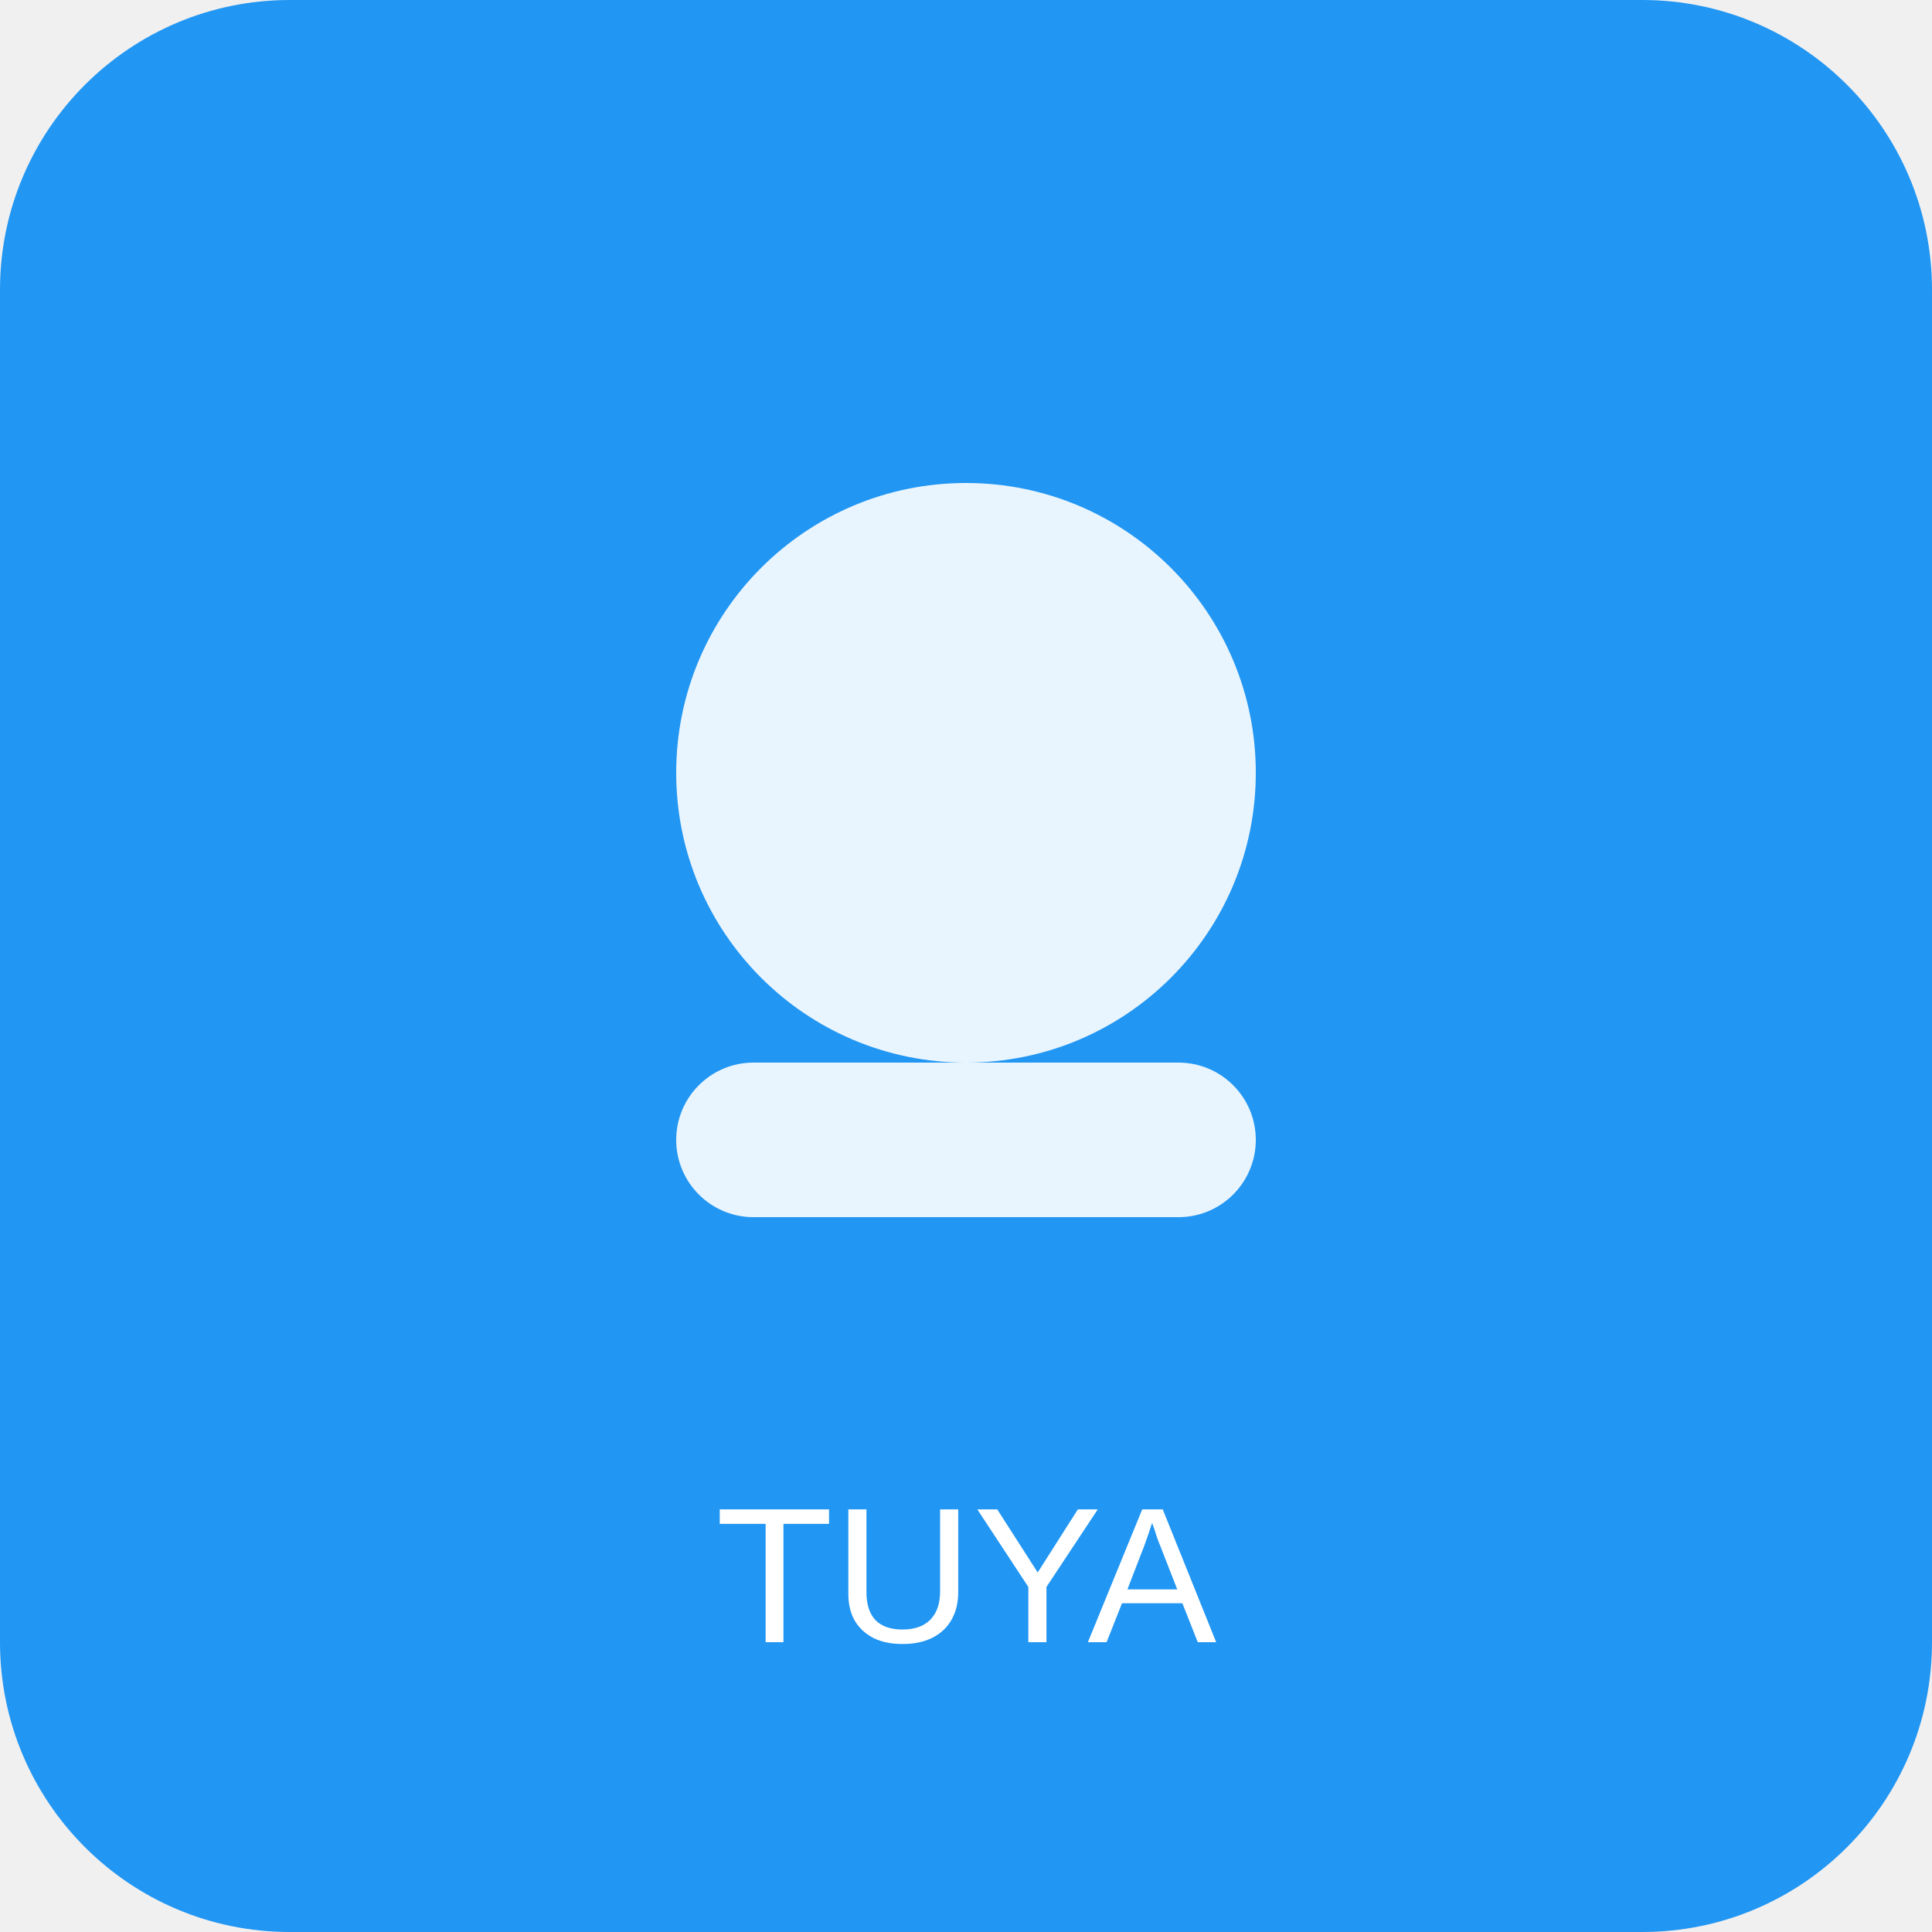
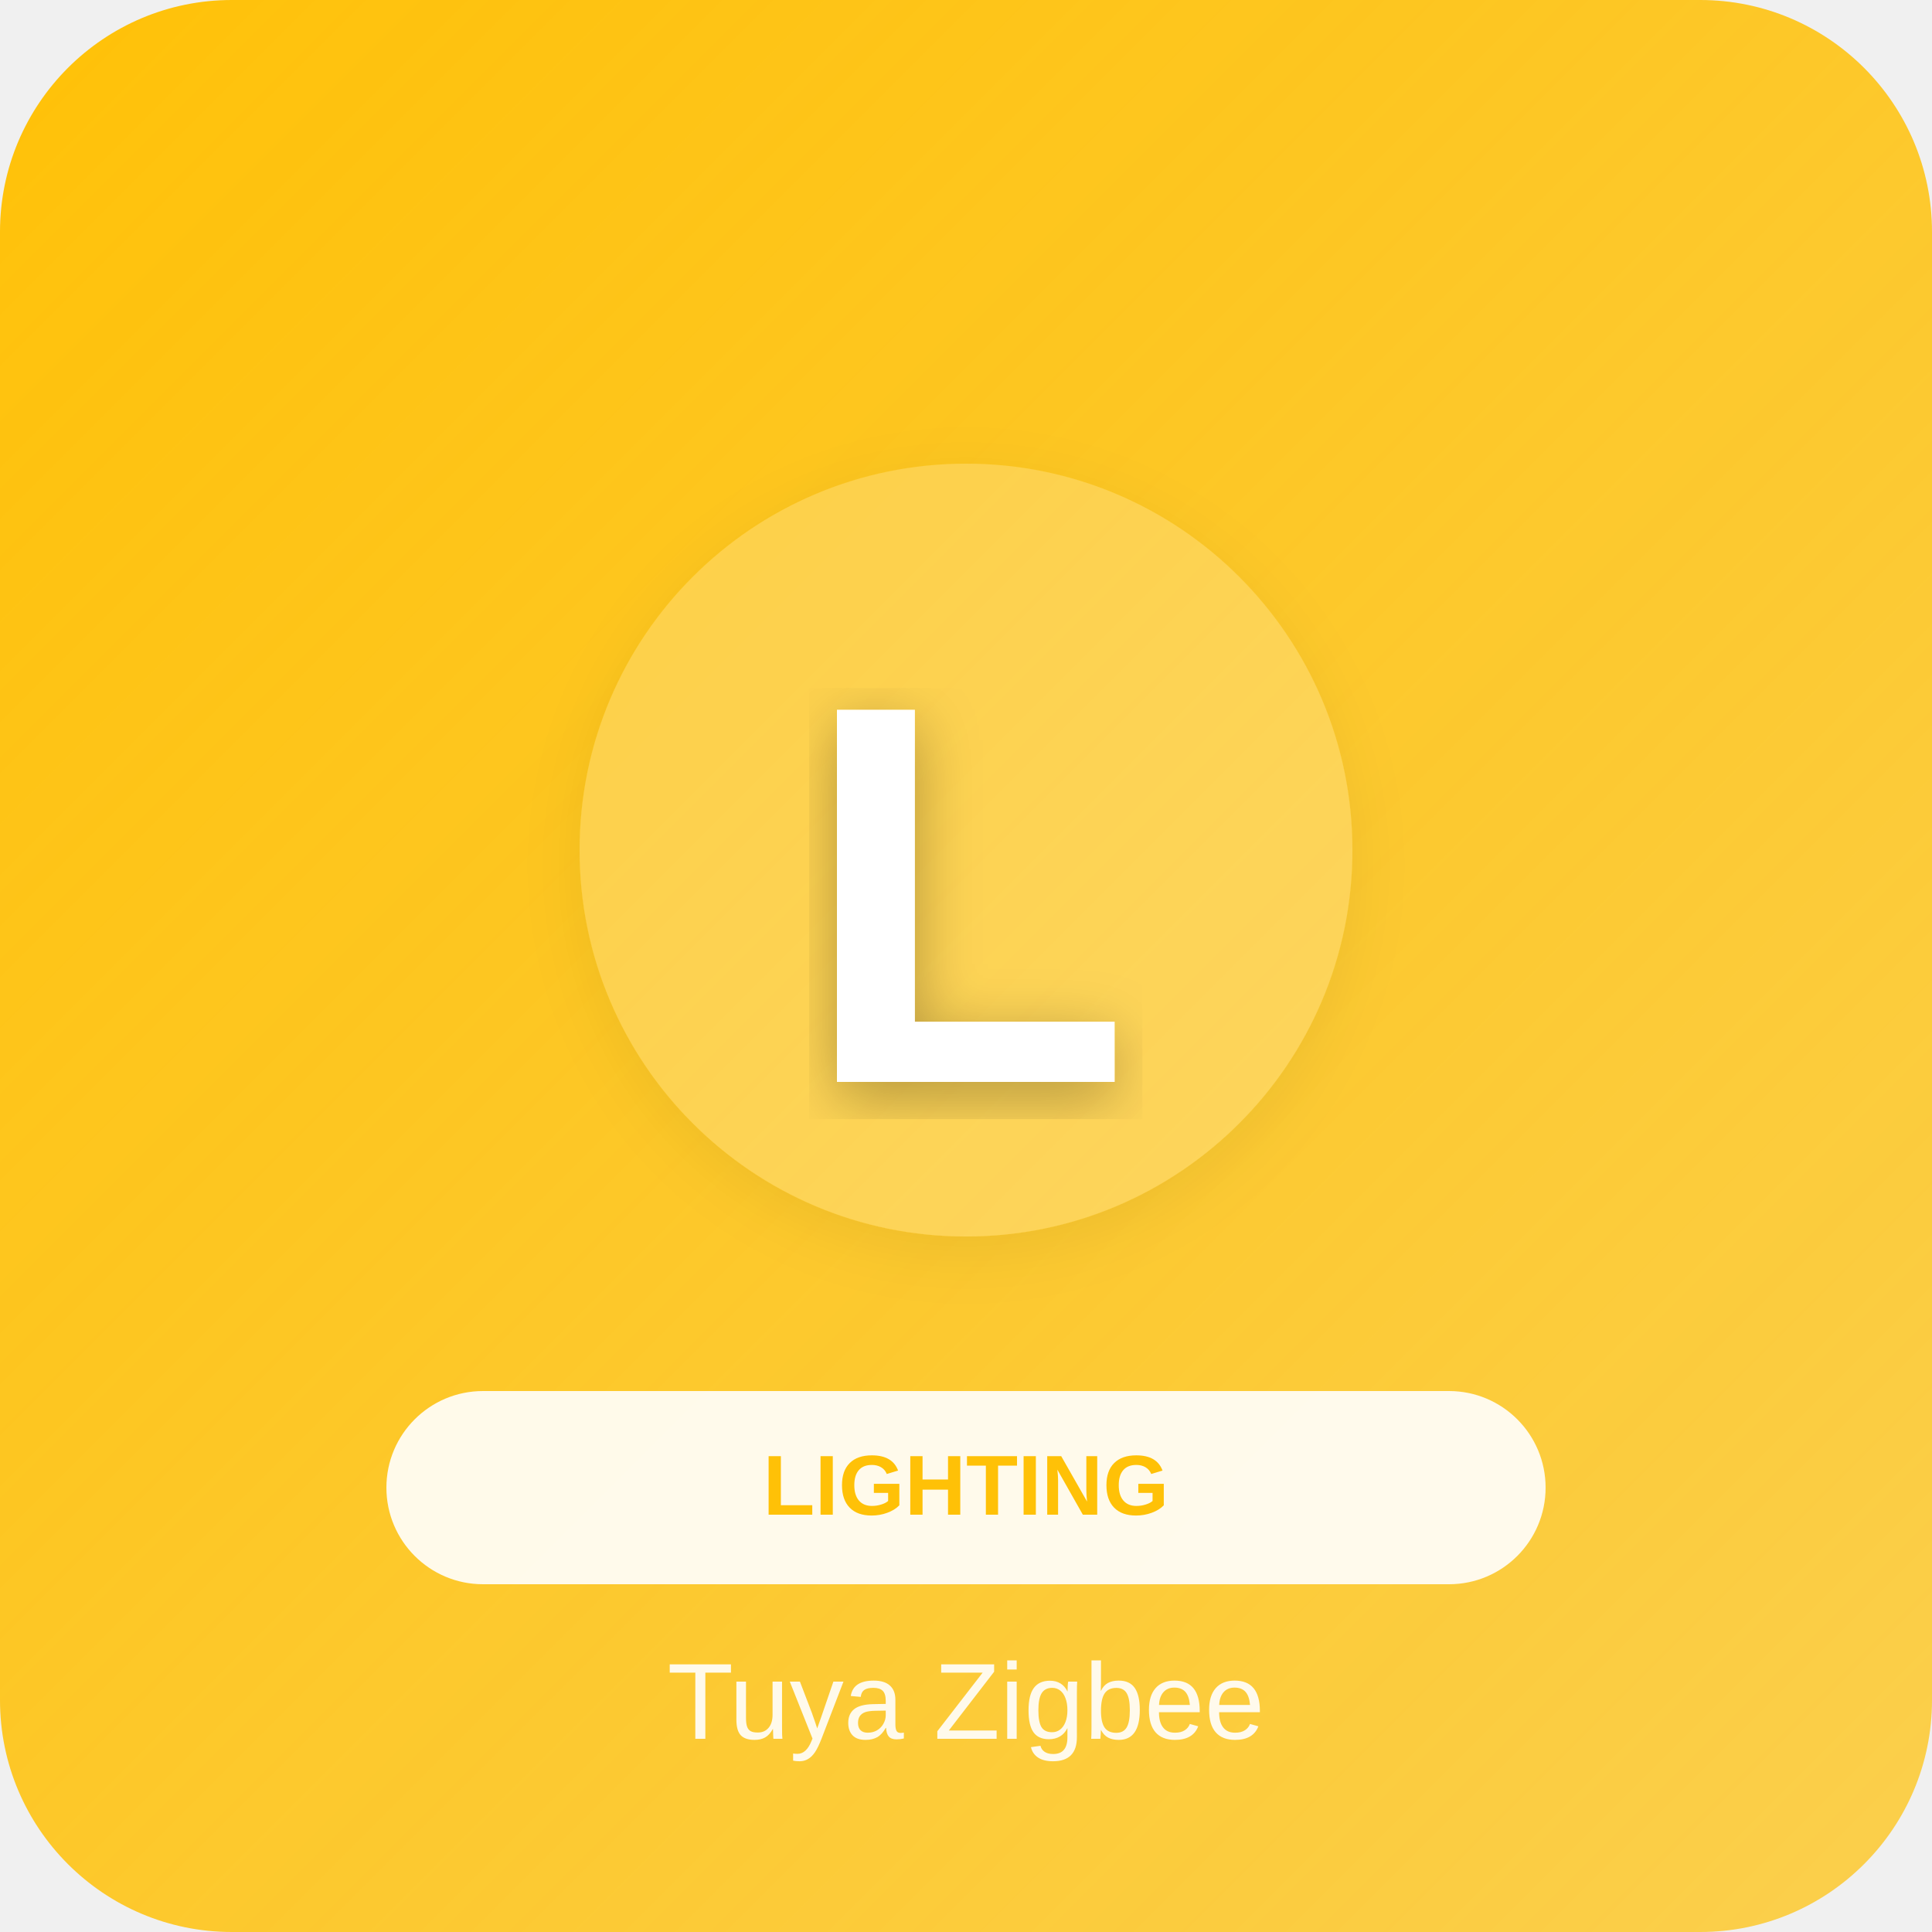
- <svg xmlns="http://www.w3.org/2000/svg" width="100" height="100" viewBox="0 0 100 100">
-   <rect width="100" height="100" fill="#2196F3" rx="15" />
-   <circle cx="50" cy="40" r="15" fill="white" opacity="0.9" />
-   <rect x="35" y="55" width="30" height="8" rx="4" fill="white" opacity="0.9" />
-   <text x="50" y="85" text-anchor="middle" fill="white" font-size="10" font-family="Arial">TUYA</text>
+ <svg xmlns="http://www.w3.org/2000/svg" width="500" height="500">
+   <defs>
+     <linearGradient id="grad_lighting" x1="0%" y1="0%" x2="100%" y2="100%">
+       <stop offset="0%" style="stop-color:#FFC107;stop-opacity:1" />
+       <stop offset="100%" style="stop-color:#FFC107;stop-opacity:0.7" />
+     </linearGradient>
+     <filter id="shadow">
+       <feDropShadow dx="0" dy="4" stdDeviation="8" flood-opacity="0.3" />
+     </filter>
+   </defs>
+   <rect width="500" height="500" fill="url(#grad_lighting)" rx="60" />
+   <circle cx="250" cy="220" r="100" fill="white" opacity="0.2" filter="url(#shadow)" />
+   <text x="250" y="280" font-family="Arial, sans-serif" font-size="140" fill="white" text-anchor="middle" font-weight="bold" filter="url(#shadow)">L</text>
+   <rect x="100" y="360" width="300" height="50" rx="25" fill="white" opacity="0.9" />
+   <text x="250" y="392" font-family="Arial, sans-serif" font-size="22" fill="#FFC107" text-anchor="middle" font-weight="bold">LIGHTING</text>
+   <text x="250" y="450" font-family="Arial, sans-serif" font-size="28" fill="white" text-anchor="middle" opacity="0.9" font-weight="300">Tuya Zigbee</text>
</svg>
